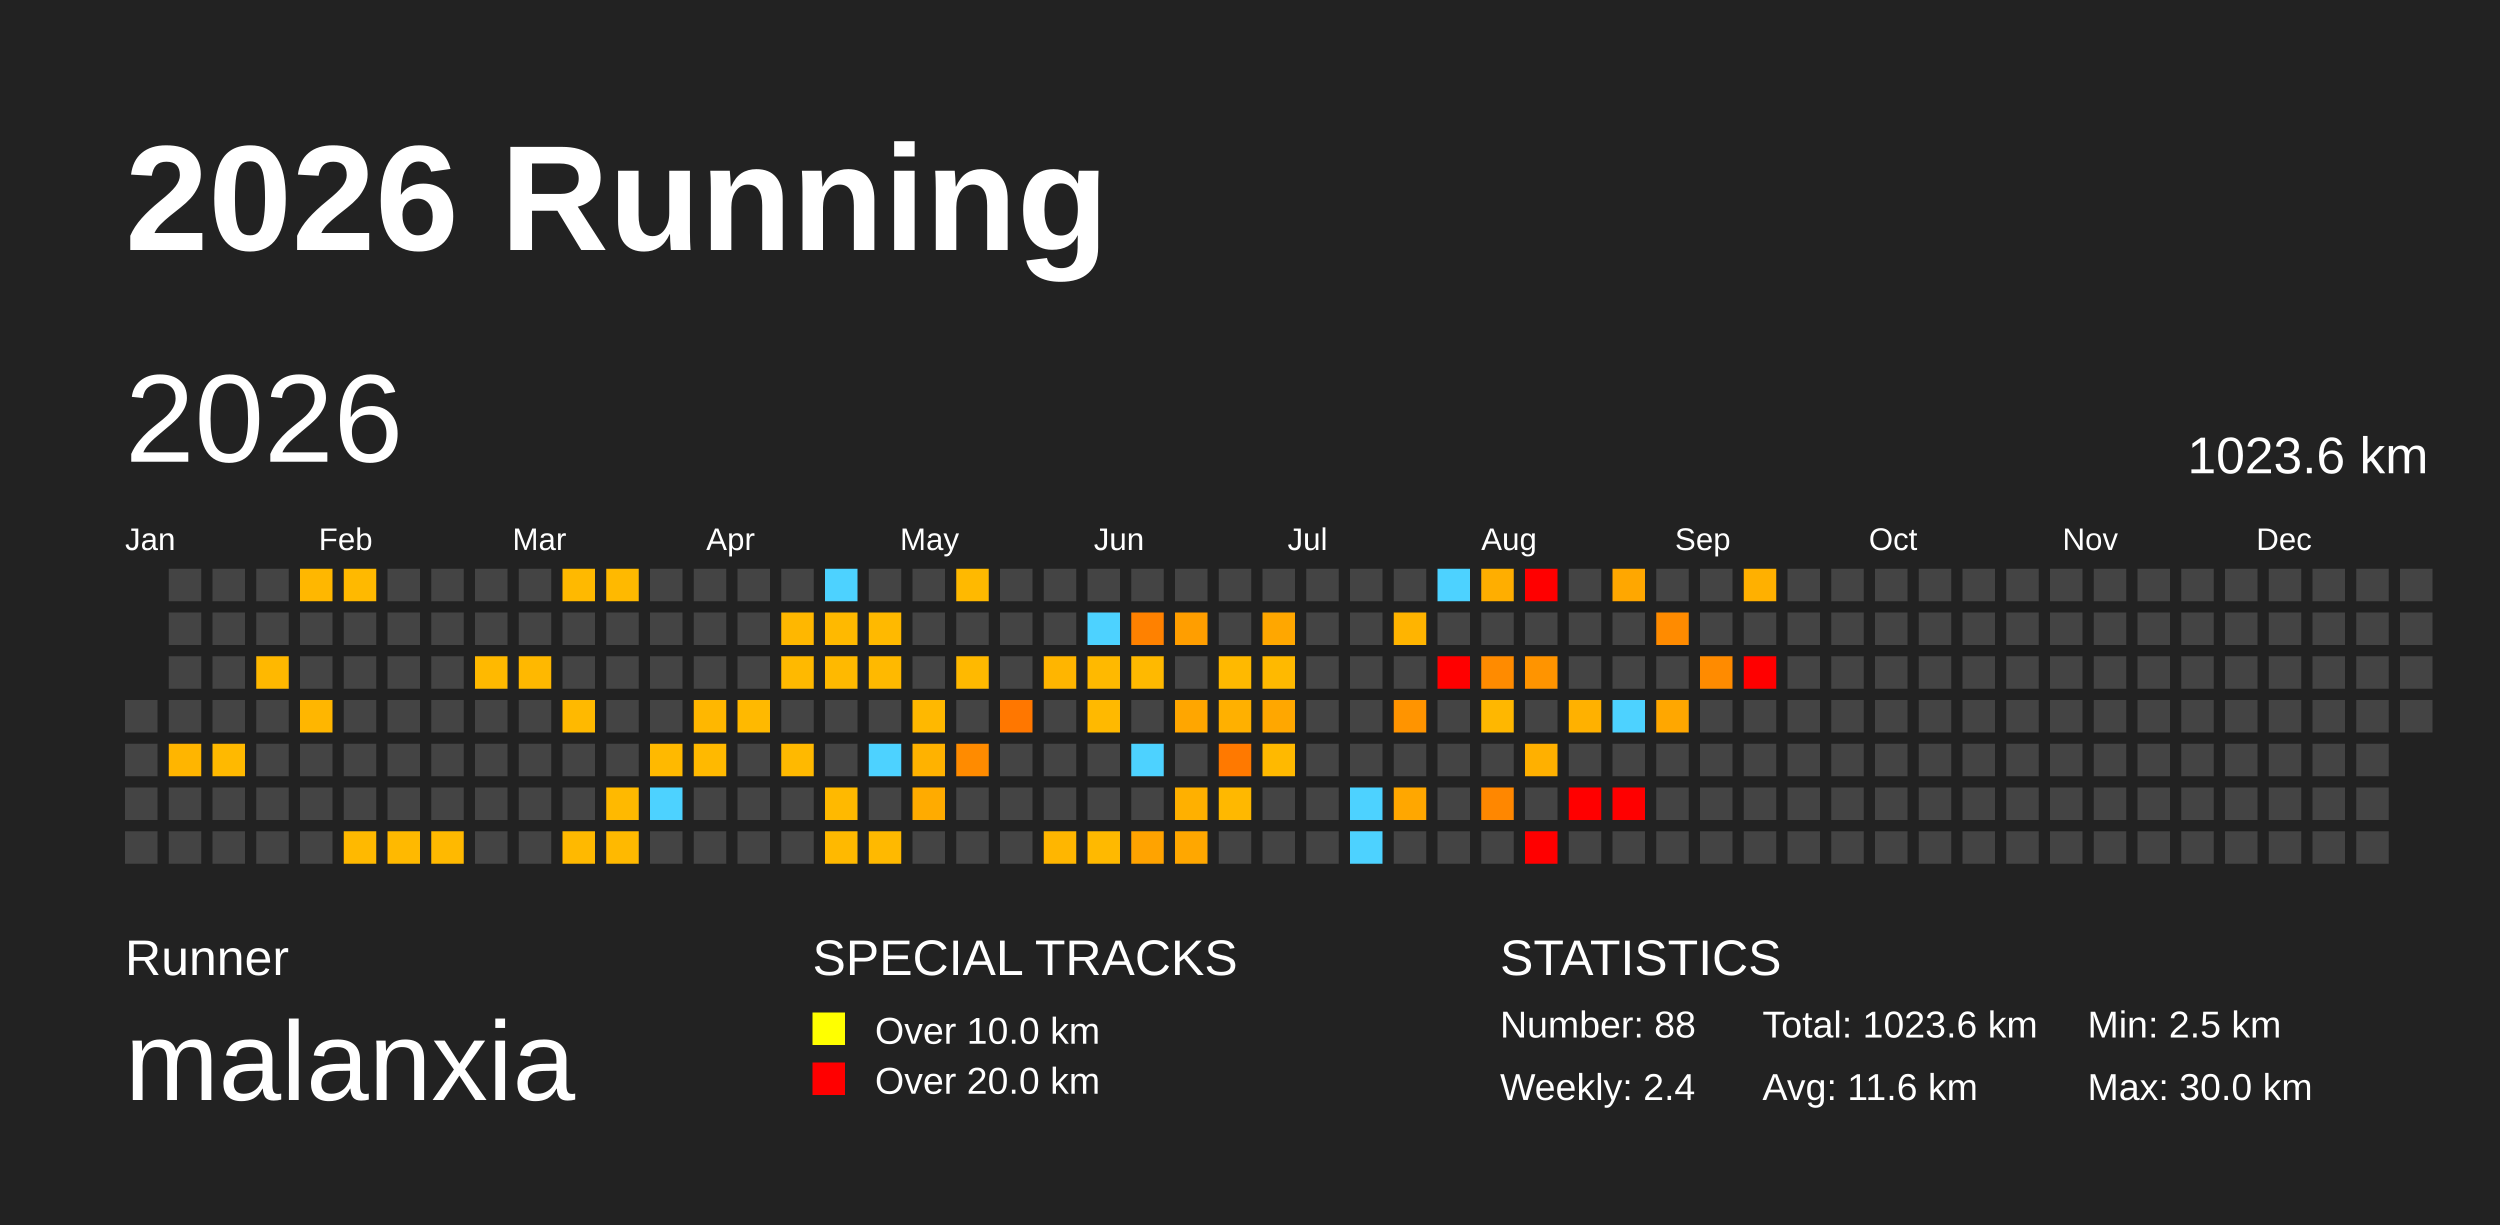
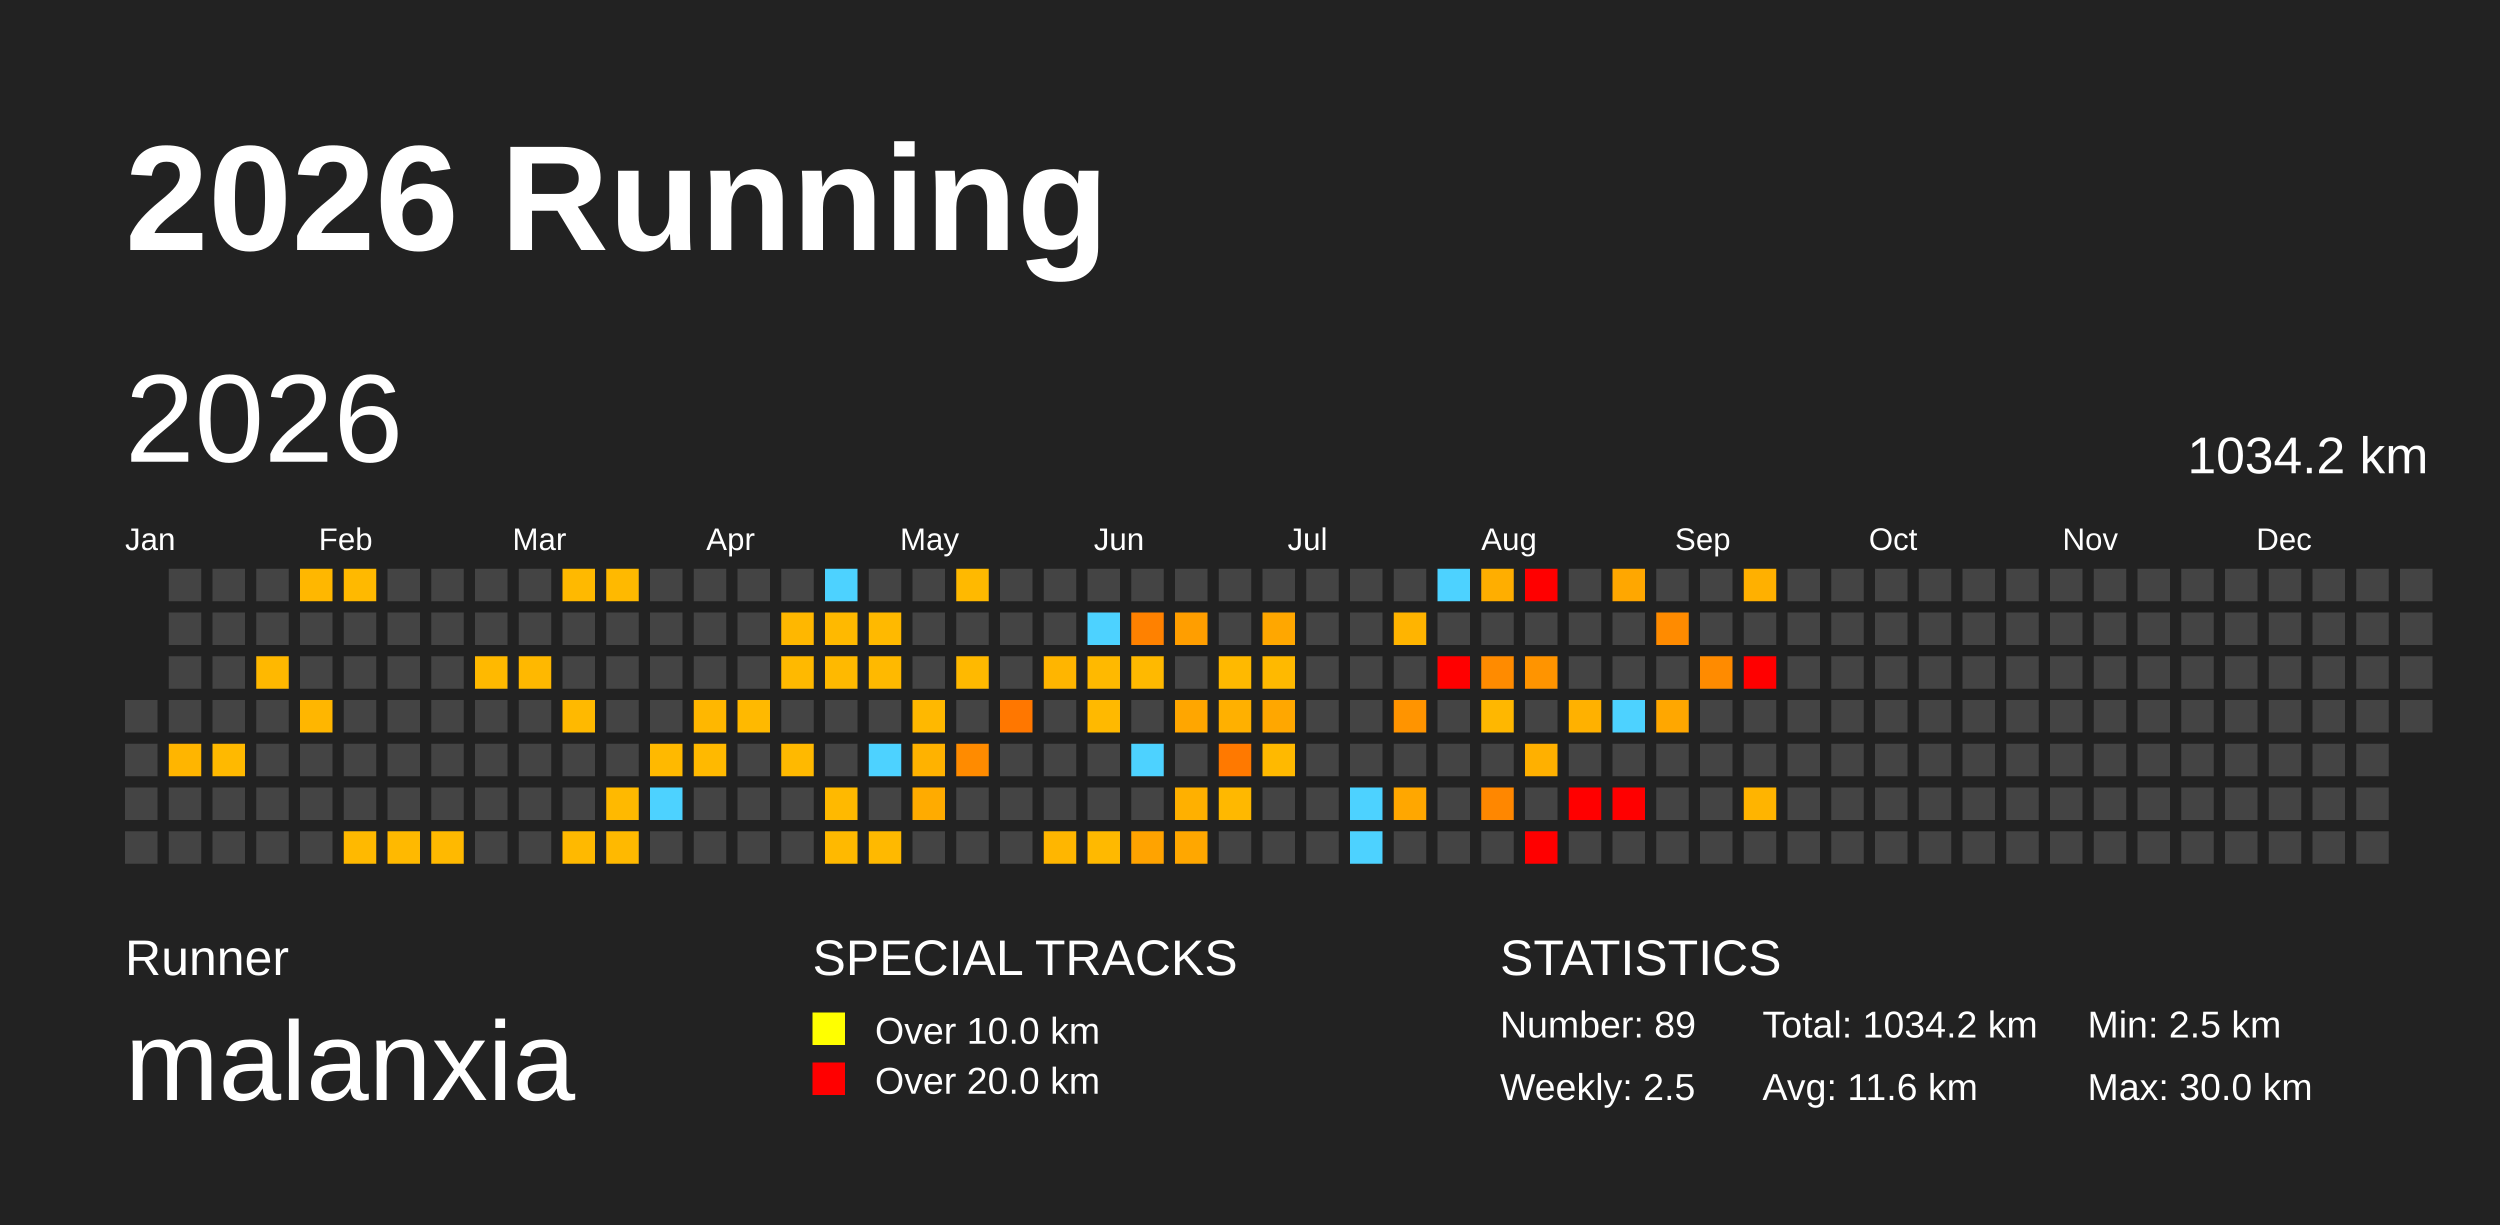
<svg xmlns="http://www.w3.org/2000/svg" baseProfile="full" height="98mm" version="1.1" viewBox="0,0,200,98" width="200mm">
  <defs />
  <rect fill="#222222" height="98" width="200" x="0" y="0" />
  <text fill="#FFFFFF" style="font-size:12px; font-family:Arial; font-weight:bold;" x="10" y="20">2026 Running</text>
  <text fill="#FFFFFF" style="font-size:4px; font-family:Arial" x="10" y="78">Runner</text>
  <text fill="#FFFFFF" style="font-size:9px; font-family:Arial" x="10" y="88">malanxia</text>
  <text fill="#FFFFFF" style="font-size:4px; font-family:Arial" x="65" y="78">SPECIAL TRACKS</text>
  <rect fill="yellow" height="2.6" width="2.6" x="65" y="81" />
  <text fill="#FFFFFF" style="font-size:3px; font-family:Arial" x="70" y="83.5">Over 10.0 km</text>
  <rect fill="red" height="2.6" width="2.6" x="65" y="85" />
  <text fill="#FFFFFF" style="font-size:3px; font-family:Arial" x="70" y="87.5">Over 20.0 km</text>
  <text fill="#FFFFFF" style="font-size:4px; font-family:Arial" x="120" y="78">STATISTICS</text>
-   <text fill="#FFFFFF" style="font-size:3px; font-family:Arial" x="120" y="83">Number: 88</text>
-   <text fill="#FFFFFF" style="font-size:3px; font-family:Arial" x="120" y="88">Weekly: 2.4</text>
-   <text fill="#FFFFFF" style="font-size:3px; font-family:Arial" x="141" y="83">Total: 1023.6 km</text>
+   <text fill="#FFFFFF" style="font-size:3px; font-family:Arial" x="120" y="83">Number: 89</text>
+   <text fill="#FFFFFF" style="font-size:3px; font-family:Arial" x="120" y="88">Weekly: 2.5</text>
+   <text fill="#FFFFFF" style="font-size:3px; font-family:Arial" x="141" y="83">Total: 1034.2 km</text>
  <text fill="#FFFFFF" style="font-size:3px; font-family:Arial" x="141" y="88">Avg: 11.6 km</text>
  <text fill="#FFFFFF" style="font-size:3px; font-family:Arial" x="167" y="83">Min: 2.5 km</text>
  <text fill="#FFFFFF" style="font-size:3px; font-family:Arial" x="167" y="88">Max: 30.0 km</text>
  <text dominant-baseline="hanging" fill="#FFFFFF" style="font-size:10.0px; font-family:Arial;" x="10" y="30">2026</text>
-   <text dominant-baseline="hanging" fill="#FFFFFF" style="font-size:4.125px; font-family:Arial;" x="175" y="35">1023.6 km</text>
+   <text dominant-baseline="hanging" fill="#FFFFFF" style="font-size:4.125px; font-family:Arial;" x="175" y="35">1034.2 km</text>
  <text fill="#FFFFFF" style="font-size:2.5px; font-family:Arial" x="10.0" y="44">Jan</text>
  <text fill="#FFFFFF" style="font-size:2.5px; font-family:Arial" x="25.5" y="44">Feb</text>
  <text fill="#FFFFFF" style="font-size:2.5px; font-family:Arial" x="41.0" y="44">Mar</text>
  <text fill="#FFFFFF" style="font-size:2.5px; font-family:Arial" x="56.5" y="44">Apr</text>
  <text fill="#FFFFFF" style="font-size:2.5px; font-family:Arial" x="72.0" y="44">May</text>
  <text fill="#FFFFFF" style="font-size:2.5px; font-family:Arial" x="87.5" y="44">Jun</text>
  <text fill="#FFFFFF" style="font-size:2.5px; font-family:Arial" x="103.0" y="44">Jul</text>
  <text fill="#FFFFFF" style="font-size:2.5px; font-family:Arial" x="118.5" y="44">Aug</text>
  <text fill="#FFFFFF" style="font-size:2.5px; font-family:Arial" x="134.0" y="44">Sep</text>
  <text fill="#FFFFFF" style="font-size:2.5px; font-family:Arial" x="149.5" y="44">Oct</text>
  <text fill="#FFFFFF" style="font-size:2.5px; font-family:Arial" x="165.0" y="44">Nov</text>
  <text fill="#FFFFFF" style="font-size:2.5px; font-family:Arial" x="180.5" y="44">Dec</text>
  <rect fill="#444444" height="2.6" width="2.6" x="10.0" y="56.0" />
  <rect fill="#444444" height="2.6" width="2.6" x="10.0" y="59.5" />
  <rect fill="#444444" height="2.6" width="2.6" x="10.0" y="63.0" />
  <rect fill="#444444" height="2.6" width="2.6" x="10.0" y="66.5" />
  <rect fill="#444444" height="2.6" width="2.6" x="13.5" y="45.5" />
  <rect fill="#444444" height="2.6" width="2.6" x="13.5" y="49.0" />
  <rect fill="#444444" height="2.6" width="2.6" x="13.5" y="52.5" />
  <rect fill="#444444" height="2.6" width="2.6" x="13.5" y="56.0" />
  <rect fill="#ffb500" height="2.6" width="2.6" x="13.5" y="59.5" />
  <rect fill="#444444" height="2.6" width="2.6" x="13.5" y="63.0" />
  <rect fill="#444444" height="2.6" width="2.6" x="13.5" y="66.5" />
  <rect fill="#444444" height="2.6" width="2.6" x="17.0" y="45.5" />
  <rect fill="#444444" height="2.6" width="2.6" x="17.0" y="49.0" />
  <rect fill="#444444" height="2.6" width="2.6" x="17.0" y="52.5" />
  <rect fill="#444444" height="2.6" width="2.6" x="17.0" y="56.0" />
  <rect fill="#ffb900" height="2.6" width="2.6" x="17.0" y="59.5" />
  <rect fill="#444444" height="2.6" width="2.6" x="17.0" y="63.0" />
  <rect fill="#444444" height="2.6" width="2.6" x="17.0" y="66.5" />
  <rect fill="#444444" height="2.6" width="2.6" x="20.5" y="45.5" />
  <rect fill="#444444" height="2.6" width="2.6" x="20.5" y="49.0" />
  <rect fill="#ffb800" height="2.6" width="2.6" x="20.5" y="52.5" />
  <rect fill="#444444" height="2.6" width="2.6" x="20.5" y="56.0" />
  <rect fill="#444444" height="2.6" width="2.6" x="20.5" y="59.5" />
  <rect fill="#444444" height="2.6" width="2.6" x="20.5" y="63.0" />
  <rect fill="#444444" height="2.6" width="2.6" x="20.5" y="66.5" />
  <rect fill="#ffb700" height="2.6" width="2.6" x="24.0" y="45.5" />
  <rect fill="#444444" height="2.6" width="2.6" x="24.0" y="49.0" />
  <rect fill="#444444" height="2.6" width="2.6" x="24.0" y="52.5" />
  <rect fill="#ffb600" height="2.6" width="2.6" x="24.0" y="56.0" />
  <rect fill="#444444" height="2.6" width="2.6" x="24.0" y="59.5" />
  <rect fill="#444444" height="2.6" width="2.6" x="24.0" y="63.0" />
  <rect fill="#444444" height="2.6" width="2.6" x="24.0" y="66.5" />
  <rect fill="#ffb900" height="2.6" width="2.6" x="27.5" y="45.5" />
  <rect fill="#444444" height="2.6" width="2.6" x="27.5" y="49.0" />
  <rect fill="#444444" height="2.6" width="2.6" x="27.5" y="52.5" />
  <rect fill="#444444" height="2.6" width="2.6" x="27.5" y="56.0" />
  <rect fill="#444444" height="2.6" width="2.6" x="27.5" y="59.5" />
  <rect fill="#444444" height="2.6" width="2.6" x="27.5" y="63.0" />
  <rect fill="#ffb900" height="2.6" width="2.6" x="27.5" y="66.5" />
  <rect fill="#444444" height="2.6" width="2.6" x="31.0" y="45.5" />
  <rect fill="#444444" height="2.6" width="2.6" x="31.0" y="49.0" />
  <rect fill="#444444" height="2.6" width="2.6" x="31.0" y="52.5" />
  <rect fill="#444444" height="2.6" width="2.6" x="31.0" y="56.0" />
  <rect fill="#444444" height="2.6" width="2.6" x="31.0" y="59.5" />
  <rect fill="#444444" height="2.6" width="2.6" x="31.0" y="63.0" />
  <rect fill="#ffb900" height="2.6" width="2.6" x="31.0" y="66.5" />
  <rect fill="#444444" height="2.6" width="2.6" x="34.5" y="45.5" />
  <rect fill="#444444" height="2.6" width="2.6" x="34.5" y="49.0" />
  <rect fill="#444444" height="2.6" width="2.6" x="34.5" y="52.5" />
  <rect fill="#444444" height="2.6" width="2.6" x="34.5" y="56.0" />
  <rect fill="#444444" height="2.6" width="2.6" x="34.5" y="59.5" />
  <rect fill="#444444" height="2.6" width="2.6" x="34.5" y="63.0" />
  <rect fill="#ffb900" height="2.6" width="2.6" x="34.5" y="66.5" />
  <rect fill="#444444" height="2.6" width="2.6" x="38.0" y="45.5" />
  <rect fill="#444444" height="2.6" width="2.6" x="38.0" y="49.0" />
  <rect fill="#ffb900" height="2.6" width="2.6" x="38.0" y="52.5" />
  <rect fill="#444444" height="2.6" width="2.6" x="38.0" y="56.0" />
  <rect fill="#444444" height="2.6" width="2.6" x="38.0" y="59.5" />
  <rect fill="#444444" height="2.6" width="2.6" x="38.0" y="63.0" />
  <rect fill="#444444" height="2.6" width="2.6" x="38.0" y="66.5" />
  <rect fill="#444444" height="2.6" width="2.6" x="41.5" y="45.5" />
  <rect fill="#444444" height="2.6" width="2.6" x="41.5" y="49.0" />
  <rect fill="#ffb800" height="2.6" width="2.6" x="41.5" y="52.5" />
  <rect fill="#444444" height="2.6" width="2.6" x="41.5" y="56.0" />
  <rect fill="#444444" height="2.6" width="2.6" x="41.5" y="59.5" />
  <rect fill="#444444" height="2.6" width="2.6" x="41.5" y="63.0" />
  <rect fill="#444444" height="2.6" width="2.6" x="41.5" y="66.5" />
  <rect fill="#ffb900" height="2.6" width="2.6" x="45.0" y="45.5" />
  <rect fill="#444444" height="2.6" width="2.6" x="45.0" y="49.0" />
  <rect fill="#444444" height="2.6" width="2.6" x="45.0" y="52.5" />
  <rect fill="#ffb900" height="2.6" width="2.6" x="45.0" y="56.0" />
  <rect fill="#444444" height="2.6" width="2.6" x="45.0" y="59.5" />
  <rect fill="#444444" height="2.6" width="2.6" x="45.0" y="63.0" />
  <rect fill="#ffb900" height="2.6" width="2.6" x="45.0" y="66.5" />
  <rect fill="#ffb900" height="2.6" width="2.6" x="48.5" y="45.5" />
  <rect fill="#444444" height="2.6" width="2.6" x="48.5" y="49.0" />
  <rect fill="#444444" height="2.6" width="2.6" x="48.5" y="52.5" />
  <rect fill="#444444" height="2.6" width="2.6" x="48.5" y="56.0" />
  <rect fill="#444444" height="2.6" width="2.6" x="48.5" y="59.5" />
  <rect fill="#ffb900" height="2.6" width="2.6" x="48.5" y="63.0" />
  <rect fill="#ffb900" height="2.6" width="2.6" x="48.5" y="66.5" />
  <rect fill="#444444" height="2.6" width="2.6" x="52.0" y="45.5" />
  <rect fill="#444444" height="2.6" width="2.6" x="52.0" y="49.0" />
  <rect fill="#444444" height="2.6" width="2.6" x="52.0" y="52.5" />
  <rect fill="#444444" height="2.6" width="2.6" x="52.0" y="56.0" />
  <rect fill="#ffb900" height="2.6" width="2.6" x="52.0" y="59.5" />
  <rect fill="#4dd2ff" height="2.6" width="2.6" x="52.0" y="63.0" />
  <rect fill="#444444" height="2.6" width="2.6" x="52.0" y="66.5" />
  <rect fill="#444444" height="2.6" width="2.6" x="55.5" y="45.5" />
  <rect fill="#444444" height="2.6" width="2.6" x="55.5" y="49.0" />
  <rect fill="#444444" height="2.6" width="2.6" x="55.5" y="52.5" />
  <rect fill="#ffb700" height="2.6" width="2.6" x="55.5" y="56.0" />
  <rect fill="#ffb900" height="2.6" width="2.6" x="55.5" y="59.5" />
  <rect fill="#444444" height="2.6" width="2.6" x="55.5" y="63.0" />
  <rect fill="#444444" height="2.6" width="2.6" x="55.5" y="66.5" />
  <rect fill="#444444" height="2.6" width="2.6" x="59.0" y="45.5" />
  <rect fill="#444444" height="2.6" width="2.6" x="59.0" y="49.0" />
  <rect fill="#444444" height="2.6" width="2.6" x="59.0" y="52.5" />
  <rect fill="#ffb900" height="2.6" width="2.6" x="59.0" y="56.0" />
  <rect fill="#444444" height="2.6" width="2.6" x="59.0" y="59.5" />
  <rect fill="#444444" height="2.6" width="2.6" x="59.0" y="63.0" />
  <rect fill="#444444" height="2.6" width="2.6" x="59.0" y="66.5" />
  <rect fill="#444444" height="2.6" width="2.6" x="62.5" y="45.5" />
  <rect fill="#ffb700" height="2.6" width="2.6" x="62.5" y="49.0" />
  <rect fill="#ffb900" height="2.6" width="2.6" x="62.5" y="52.5" />
  <rect fill="#444444" height="2.6" width="2.6" x="62.5" y="56.0" />
  <rect fill="#ffb900" height="2.6" width="2.6" x="62.5" y="59.5" />
  <rect fill="#444444" height="2.6" width="2.6" x="62.5" y="63.0" />
  <rect fill="#444444" height="2.6" width="2.6" x="62.5" y="66.5" />
  <rect fill="#4dd2ff" height="2.6" width="2.6" x="66.0" y="45.5" />
  <rect fill="#ffb900" height="2.6" width="2.6" x="66.0" y="49.0" />
  <rect fill="#ffb900" height="2.6" width="2.6" x="66.0" y="52.5" />
  <rect fill="#444444" height="2.6" width="2.6" x="66.0" y="56.0" />
  <rect fill="#444444" height="2.6" width="2.6" x="66.0" y="59.5" />
  <rect fill="#ffb900" height="2.6" width="2.6" x="66.0" y="63.0" />
  <rect fill="#ffb900" height="2.6" width="2.6" x="66.0" y="66.5" />
  <rect fill="#444444" height="2.6" width="2.6" x="69.5" y="45.5" />
  <rect fill="#ffb900" height="2.6" width="2.6" x="69.5" y="49.0" />
  <rect fill="#ffb900" height="2.6" width="2.6" x="69.5" y="52.5" />
  <rect fill="#444444" height="2.6" width="2.6" x="69.5" y="56.0" />
  <rect fill="#4dd2ff" height="2.6" width="2.6" x="69.5" y="59.5" />
  <rect fill="#444444" height="2.6" width="2.6" x="69.5" y="63.0" />
  <rect fill="#ffb900" height="2.6" width="2.6" x="69.5" y="66.5" />
  <rect fill="#444444" height="2.6" width="2.6" x="73.0" y="45.5" />
  <rect fill="#444444" height="2.6" width="2.6" x="73.0" y="49.0" />
  <rect fill="#444444" height="2.6" width="2.6" x="73.0" y="52.5" />
  <rect fill="#ffb800" height="2.6" width="2.6" x="73.0" y="56.0" />
  <rect fill="#ffb200" height="2.6" width="2.6" x="73.0" y="59.5" />
  <rect fill="#ffab00" height="2.6" width="2.6" x="73.0" y="63.0" />
  <rect fill="#444444" height="2.6" width="2.6" x="73.0" y="66.5" />
  <rect fill="#ffb900" height="2.6" width="2.6" x="76.5" y="45.5" />
  <rect fill="#444444" height="2.6" width="2.6" x="76.5" y="49.0" />
  <rect fill="#ffb900" height="2.6" width="2.6" x="76.5" y="52.5" />
  <rect fill="#444444" height="2.6" width="2.6" x="76.5" y="56.0" />
  <rect fill="#ff8b00" height="2.6" width="2.6" x="76.5" y="59.5" />
  <rect fill="#444444" height="2.6" width="2.6" x="76.5" y="63.0" />
  <rect fill="#444444" height="2.6" width="2.6" x="76.5" y="66.5" />
  <rect fill="#444444" height="2.6" width="2.6" x="80.0" y="45.5" />
  <rect fill="#444444" height="2.6" width="2.6" x="80.0" y="49.0" />
  <rect fill="#444444" height="2.6" width="2.6" x="80.0" y="52.5" />
  <rect fill="#ff7700" height="2.6" width="2.6" x="80.0" y="56.0" />
  <rect fill="#444444" height="2.6" width="2.6" x="80.0" y="59.5" />
  <rect fill="#444444" height="2.6" width="2.6" x="80.0" y="63.0" />
  <rect fill="#444444" height="2.6" width="2.6" x="80.0" y="66.5" />
  <rect fill="#444444" height="2.6" width="2.6" x="83.5" y="45.5" />
  <rect fill="#444444" height="2.6" width="2.6" x="83.5" y="49.0" />
  <rect fill="#ffb500" height="2.6" width="2.6" x="83.5" y="52.5" />
  <rect fill="#444444" height="2.6" width="2.6" x="83.5" y="56.0" />
  <rect fill="#444444" height="2.6" width="2.6" x="83.5" y="59.5" />
  <rect fill="#444444" height="2.6" width="2.6" x="83.5" y="63.0" />
  <rect fill="#ffb600" height="2.6" width="2.6" x="83.5" y="66.5" />
  <rect fill="#444444" height="2.6" width="2.6" x="87.0" y="45.5" />
  <rect fill="#4dd2ff" height="2.6" width="2.6" x="87.0" y="49.0" />
  <rect fill="#ffb900" height="2.6" width="2.6" x="87.0" y="52.5" />
  <rect fill="#ffb900" height="2.6" width="2.6" x="87.0" y="56.0" />
  <rect fill="#444444" height="2.6" width="2.6" x="87.0" y="59.5" />
  <rect fill="#444444" height="2.6" width="2.6" x="87.0" y="63.0" />
  <rect fill="#ffb900" height="2.6" width="2.6" x="87.0" y="66.5" />
  <rect fill="#444444" height="2.6" width="2.6" x="90.5" y="45.5" />
  <rect fill="#ff8100" height="2.6" width="2.6" x="90.5" y="49.0" />
  <rect fill="#ffb900" height="2.6" width="2.6" x="90.5" y="52.5" />
  <rect fill="#444444" height="2.6" width="2.6" x="90.5" y="56.0" />
  <rect fill="#4dd2ff" height="2.6" width="2.6" x="90.5" y="59.5" />
  <rect fill="#444444" height="2.6" width="2.6" x="90.5" y="63.0" />
  <rect fill="#ffa300" height="2.6" width="2.6" x="90.5" y="66.5" />
  <rect fill="#444444" height="2.6" width="2.6" x="94.0" y="45.5" />
  <rect fill="#ff9e00" height="2.6" width="2.6" x="94.0" y="49.0" />
  <rect fill="#444444" height="2.6" width="2.6" x="94.0" y="52.5" />
  <rect fill="#ffa600" height="2.6" width="2.6" x="94.0" y="56.0" />
  <rect fill="#444444" height="2.6" width="2.6" x="94.0" y="59.5" />
  <rect fill="#ffb000" height="2.6" width="2.6" x="94.0" y="63.0" />
  <rect fill="#ffa700" height="2.6" width="2.6" x="94.0" y="66.5" />
  <rect fill="#444444" height="2.6" width="2.6" x="97.5" y="45.5" />
  <rect fill="#444444" height="2.6" width="2.6" x="97.5" y="49.0" />
  <rect fill="#ffb900" height="2.6" width="2.6" x="97.5" y="52.5" />
  <rect fill="#ffb000" height="2.6" width="2.6" x="97.5" y="56.0" />
  <rect fill="#ff7900" height="2.6" width="2.6" x="97.5" y="59.5" />
  <rect fill="#ffb800" height="2.6" width="2.6" x="97.5" y="63.0" />
  <rect fill="#444444" height="2.6" width="2.6" x="97.5" y="66.5" />
  <rect fill="#444444" height="2.6" width="2.6" x="101.0" y="45.5" />
  <rect fill="#ffa700" height="2.6" width="2.6" x="101.0" y="49.0" />
  <rect fill="#ffb900" height="2.6" width="2.6" x="101.0" y="52.5" />
  <rect fill="#ffa700" height="2.6" width="2.6" x="101.0" y="56.0" />
  <rect fill="#ffb900" height="2.6" width="2.6" x="101.0" y="59.5" />
  <rect fill="#444444" height="2.6" width="2.6" x="101.0" y="63.0" />
  <rect fill="#444444" height="2.6" width="2.6" x="101.0" y="66.5" />
  <rect fill="#444444" height="2.6" width="2.6" x="104.5" y="45.5" />
  <rect fill="#444444" height="2.6" width="2.6" x="104.5" y="49.0" />
  <rect fill="#444444" height="2.6" width="2.6" x="104.5" y="52.5" />
  <rect fill="#444444" height="2.6" width="2.6" x="104.5" y="56.0" />
  <rect fill="#444444" height="2.6" width="2.6" x="104.5" y="59.5" />
  <rect fill="#444444" height="2.6" width="2.6" x="104.5" y="63.0" />
  <rect fill="#444444" height="2.6" width="2.6" x="104.5" y="66.5" />
  <rect fill="#444444" height="2.6" width="2.6" x="108.0" y="45.5" />
  <rect fill="#444444" height="2.6" width="2.6" x="108.0" y="49.0" />
  <rect fill="#444444" height="2.6" width="2.6" x="108.0" y="52.5" />
  <rect fill="#444444" height="2.6" width="2.6" x="108.0" y="56.0" />
  <rect fill="#444444" height="2.6" width="2.6" x="108.0" y="59.5" />
  <rect fill="#4dd2ff" height="2.6" width="2.6" x="108.0" y="63.0" />
  <rect fill="#4dd2ff" height="2.6" width="2.6" x="108.0" y="66.5" />
  <rect fill="#444444" height="2.6" width="2.6" x="111.5" y="45.5" />
  <rect fill="#ffb400" height="2.6" width="2.6" x="111.5" y="49.0" />
  <rect fill="#444444" height="2.6" width="2.6" x="111.5" y="52.5" />
  <rect fill="#ff9400" height="2.6" width="2.6" x="111.5" y="56.0" />
  <rect fill="#444444" height="2.6" width="2.6" x="111.5" y="59.5" />
  <rect fill="#ffa700" height="2.6" width="2.6" x="111.5" y="63.0" />
  <rect fill="#444444" height="2.6" width="2.6" x="111.5" y="66.5" />
  <rect fill="#4dd2ff" height="2.6" width="2.6" x="115.0" y="45.5" />
  <rect fill="#444444" height="2.6" width="2.6" x="115.0" y="49.0" />
  <rect fill="red" height="2.6" width="2.6" x="115.0" y="52.5" />
  <rect fill="#444444" height="2.6" width="2.6" x="115.0" y="56.0" />
  <rect fill="#444444" height="2.6" width="2.6" x="115.0" y="59.5" />
  <rect fill="#444444" height="2.6" width="2.6" x="115.0" y="63.0" />
  <rect fill="#444444" height="2.6" width="2.6" x="115.0" y="66.5" />
  <rect fill="#ffae00" height="2.6" width="2.6" x="118.5" y="45.5" />
  <rect fill="#444444" height="2.6" width="2.6" x="118.5" y="49.0" />
  <rect fill="#ff8b00" height="2.6" width="2.6" x="118.5" y="52.5" />
  <rect fill="#ffb700" height="2.6" width="2.6" x="118.5" y="56.0" />
  <rect fill="#444444" height="2.6" width="2.6" x="118.5" y="59.5" />
  <rect fill="#ff8700" height="2.6" width="2.6" x="118.5" y="63.0" />
  <rect fill="#444444" height="2.6" width="2.6" x="118.5" y="66.5" />
  <rect fill="red" height="2.6" width="2.6" x="122.0" y="45.5" />
  <rect fill="#444444" height="2.6" width="2.6" x="122.0" y="49.0" />
  <rect fill="#ff9400" height="2.6" width="2.6" x="122.0" y="52.5" />
  <rect fill="#444444" height="2.6" width="2.6" x="122.0" y="56.0" />
  <rect fill="#ffb000" height="2.6" width="2.6" x="122.0" y="59.5" />
  <rect fill="#444444" height="2.6" width="2.6" x="122.0" y="63.0" />
  <rect fill="red" height="2.6" width="2.6" x="122.0" y="66.5" />
  <rect fill="#444444" height="2.6" width="2.6" x="125.5" y="45.5" />
  <rect fill="#444444" height="2.6" width="2.6" x="125.5" y="49.0" />
  <rect fill="#444444" height="2.6" width="2.6" x="125.5" y="52.5" />
  <rect fill="#ffb100" height="2.6" width="2.6" x="125.5" y="56.0" />
  <rect fill="#444444" height="2.6" width="2.6" x="125.5" y="59.5" />
  <rect fill="red" height="2.6" width="2.6" x="125.5" y="63.0" />
  <rect fill="#444444" height="2.6" width="2.6" x="125.5" y="66.5" />
  <rect fill="#ffa700" height="2.6" width="2.6" x="129.0" y="45.5" />
  <rect fill="#444444" height="2.6" width="2.6" x="129.0" y="49.0" />
  <rect fill="#444444" height="2.6" width="2.6" x="129.0" y="52.5" />
  <rect fill="#4dd2ff" height="2.6" width="2.6" x="129.0" y="56.0" />
  <rect fill="#444444" height="2.6" width="2.6" x="129.0" y="59.5" />
  <rect fill="red" height="2.6" width="2.6" x="129.0" y="63.0" />
  <rect fill="#444444" height="2.6" width="2.6" x="129.0" y="66.5" />
  <rect fill="#444444" height="2.6" width="2.6" x="132.5" y="45.5" />
  <rect fill="#ff8b00" height="2.6" width="2.6" x="132.5" y="49.0" />
  <rect fill="#444444" height="2.6" width="2.6" x="132.5" y="52.5" />
  <rect fill="#ffa700" height="2.6" width="2.6" x="132.5" y="56.0" />
  <rect fill="#444444" height="2.6" width="2.6" x="132.5" y="59.5" />
  <rect fill="#444444" height="2.6" width="2.6" x="132.5" y="63.0" />
  <rect fill="#444444" height="2.6" width="2.6" x="132.5" y="66.5" />
  <rect fill="#444444" height="2.6" width="2.6" x="136.0" y="45.5" />
  <rect fill="#444444" height="2.6" width="2.6" x="136.0" y="49.0" />
  <rect fill="#ff8b00" height="2.6" width="2.6" x="136.0" y="52.5" />
  <rect fill="#444444" height="2.6" width="2.6" x="136.0" y="56.0" />
  <rect fill="#444444" height="2.6" width="2.6" x="136.0" y="59.5" />
  <rect fill="#444444" height="2.6" width="2.6" x="136.0" y="63.0" />
  <rect fill="#444444" height="2.6" width="2.6" x="136.0" y="66.5" />
  <rect fill="#ffb000" height="2.6" width="2.6" x="139.5" y="45.5" />
  <rect fill="#444444" height="2.6" width="2.6" x="139.5" y="49.0" />
  <rect fill="red" height="2.6" width="2.6" x="139.5" y="52.5" />
  <rect fill="#444444" height="2.6" width="2.6" x="139.5" y="56.0" />
  <rect fill="#444444" height="2.6" width="2.6" x="139.5" y="59.5" />
-   <rect fill="#444444" height="2.6" width="2.6" x="139.5" y="63.0" />
+   <rect fill="#ffb400" height="2.6" width="2.6" x="139.5" y="63.0" />
  <rect fill="#444444" height="2.6" width="2.6" x="139.5" y="66.5" />
  <rect fill="#444444" height="2.6" width="2.6" x="143.0" y="45.5" />
  <rect fill="#444444" height="2.6" width="2.6" x="143.0" y="49.0" />
  <rect fill="#444444" height="2.6" width="2.6" x="143.0" y="52.5" />
  <rect fill="#444444" height="2.6" width="2.6" x="143.0" y="56.0" />
  <rect fill="#444444" height="2.6" width="2.6" x="143.0" y="59.5" />
  <rect fill="#444444" height="2.6" width="2.6" x="143.0" y="63.0" />
  <rect fill="#444444" height="2.6" width="2.6" x="143.0" y="66.5" />
  <rect fill="#444444" height="2.6" width="2.6" x="146.5" y="45.5" />
  <rect fill="#444444" height="2.6" width="2.6" x="146.5" y="49.0" />
  <rect fill="#444444" height="2.6" width="2.6" x="146.5" y="52.5" />
  <rect fill="#444444" height="2.6" width="2.6" x="146.5" y="56.0" />
  <rect fill="#444444" height="2.6" width="2.6" x="146.5" y="59.5" />
  <rect fill="#444444" height="2.6" width="2.6" x="146.5" y="63.0" />
  <rect fill="#444444" height="2.6" width="2.6" x="146.5" y="66.5" />
  <rect fill="#444444" height="2.6" width="2.6" x="150.0" y="45.5" />
  <rect fill="#444444" height="2.6" width="2.6" x="150.0" y="49.0" />
  <rect fill="#444444" height="2.6" width="2.6" x="150.0" y="52.5" />
  <rect fill="#444444" height="2.6" width="2.6" x="150.0" y="56.0" />
  <rect fill="#444444" height="2.6" width="2.6" x="150.0" y="59.5" />
  <rect fill="#444444" height="2.6" width="2.6" x="150.0" y="63.0" />
  <rect fill="#444444" height="2.6" width="2.6" x="150.0" y="66.5" />
  <rect fill="#444444" height="2.6" width="2.6" x="153.5" y="45.5" />
  <rect fill="#444444" height="2.6" width="2.6" x="153.5" y="49.0" />
  <rect fill="#444444" height="2.6" width="2.6" x="153.5" y="52.5" />
  <rect fill="#444444" height="2.6" width="2.6" x="153.5" y="56.0" />
  <rect fill="#444444" height="2.6" width="2.6" x="153.5" y="59.5" />
  <rect fill="#444444" height="2.6" width="2.6" x="153.5" y="63.0" />
  <rect fill="#444444" height="2.6" width="2.6" x="153.5" y="66.5" />
  <rect fill="#444444" height="2.6" width="2.6" x="157.0" y="45.5" />
  <rect fill="#444444" height="2.6" width="2.6" x="157.0" y="49.0" />
  <rect fill="#444444" height="2.6" width="2.6" x="157.0" y="52.5" />
  <rect fill="#444444" height="2.6" width="2.6" x="157.0" y="56.0" />
  <rect fill="#444444" height="2.6" width="2.6" x="157.0" y="59.5" />
  <rect fill="#444444" height="2.6" width="2.6" x="157.0" y="63.0" />
  <rect fill="#444444" height="2.6" width="2.6" x="157.0" y="66.5" />
  <rect fill="#444444" height="2.6" width="2.6" x="160.5" y="45.5" />
  <rect fill="#444444" height="2.6" width="2.6" x="160.5" y="49.0" />
  <rect fill="#444444" height="2.6" width="2.6" x="160.5" y="52.5" />
  <rect fill="#444444" height="2.6" width="2.6" x="160.5" y="56.0" />
  <rect fill="#444444" height="2.6" width="2.6" x="160.5" y="59.5" />
  <rect fill="#444444" height="2.6" width="2.6" x="160.5" y="63.0" />
  <rect fill="#444444" height="2.6" width="2.6" x="160.5" y="66.5" />
  <rect fill="#444444" height="2.6" width="2.6" x="164.0" y="45.5" />
  <rect fill="#444444" height="2.6" width="2.6" x="164.0" y="49.0" />
  <rect fill="#444444" height="2.6" width="2.6" x="164.0" y="52.5" />
  <rect fill="#444444" height="2.6" width="2.6" x="164.0" y="56.0" />
  <rect fill="#444444" height="2.6" width="2.6" x="164.0" y="59.5" />
  <rect fill="#444444" height="2.6" width="2.6" x="164.0" y="63.0" />
  <rect fill="#444444" height="2.6" width="2.6" x="164.0" y="66.5" />
  <rect fill="#444444" height="2.6" width="2.6" x="167.5" y="45.5" />
  <rect fill="#444444" height="2.6" width="2.6" x="167.5" y="49.0" />
  <rect fill="#444444" height="2.6" width="2.6" x="167.5" y="52.5" />
  <rect fill="#444444" height="2.6" width="2.6" x="167.5" y="56.0" />
  <rect fill="#444444" height="2.6" width="2.6" x="167.5" y="59.5" />
  <rect fill="#444444" height="2.6" width="2.6" x="167.5" y="63.0" />
  <rect fill="#444444" height="2.6" width="2.6" x="167.5" y="66.5" />
  <rect fill="#444444" height="2.6" width="2.6" x="171.0" y="45.5" />
  <rect fill="#444444" height="2.6" width="2.6" x="171.0" y="49.0" />
  <rect fill="#444444" height="2.6" width="2.6" x="171.0" y="52.5" />
  <rect fill="#444444" height="2.6" width="2.6" x="171.0" y="56.0" />
  <rect fill="#444444" height="2.6" width="2.6" x="171.0" y="59.5" />
  <rect fill="#444444" height="2.6" width="2.6" x="171.0" y="63.0" />
  <rect fill="#444444" height="2.6" width="2.6" x="171.0" y="66.5" />
  <rect fill="#444444" height="2.6" width="2.6" x="174.5" y="45.5" />
  <rect fill="#444444" height="2.6" width="2.6" x="174.5" y="49.0" />
  <rect fill="#444444" height="2.6" width="2.6" x="174.5" y="52.5" />
  <rect fill="#444444" height="2.6" width="2.6" x="174.5" y="56.0" />
  <rect fill="#444444" height="2.6" width="2.6" x="174.5" y="59.5" />
  <rect fill="#444444" height="2.6" width="2.6" x="174.5" y="63.0" />
  <rect fill="#444444" height="2.6" width="2.6" x="174.5" y="66.5" />
  <rect fill="#444444" height="2.6" width="2.6" x="178.0" y="45.5" />
  <rect fill="#444444" height="2.6" width="2.6" x="178.0" y="49.0" />
  <rect fill="#444444" height="2.6" width="2.6" x="178.0" y="52.5" />
  <rect fill="#444444" height="2.6" width="2.6" x="178.0" y="56.0" />
  <rect fill="#444444" height="2.6" width="2.6" x="178.0" y="59.5" />
  <rect fill="#444444" height="2.6" width="2.6" x="178.0" y="63.0" />
  <rect fill="#444444" height="2.6" width="2.6" x="178.0" y="66.5" />
  <rect fill="#444444" height="2.6" width="2.6" x="181.5" y="45.5" />
  <rect fill="#444444" height="2.6" width="2.6" x="181.5" y="49.0" />
  <rect fill="#444444" height="2.6" width="2.6" x="181.5" y="52.5" />
  <rect fill="#444444" height="2.6" width="2.6" x="181.5" y="56.0" />
  <rect fill="#444444" height="2.6" width="2.6" x="181.5" y="59.5" />
  <rect fill="#444444" height="2.6" width="2.6" x="181.5" y="63.0" />
  <rect fill="#444444" height="2.6" width="2.6" x="181.5" y="66.5" />
  <rect fill="#444444" height="2.6" width="2.6" x="185.0" y="45.5" />
  <rect fill="#444444" height="2.6" width="2.6" x="185.0" y="49.0" />
  <rect fill="#444444" height="2.6" width="2.6" x="185.0" y="52.5" />
  <rect fill="#444444" height="2.6" width="2.6" x="185.0" y="56.0" />
  <rect fill="#444444" height="2.6" width="2.6" x="185.0" y="59.5" />
  <rect fill="#444444" height="2.6" width="2.6" x="185.0" y="63.0" />
  <rect fill="#444444" height="2.6" width="2.6" x="185.0" y="66.5" />
  <rect fill="#444444" height="2.6" width="2.6" x="188.5" y="45.5" />
  <rect fill="#444444" height="2.6" width="2.6" x="188.5" y="49.0" />
  <rect fill="#444444" height="2.6" width="2.6" x="188.5" y="52.5" />
  <rect fill="#444444" height="2.6" width="2.6" x="188.5" y="56.0" />
  <rect fill="#444444" height="2.6" width="2.6" x="188.5" y="59.5" />
  <rect fill="#444444" height="2.6" width="2.6" x="188.5" y="63.0" />
  <rect fill="#444444" height="2.6" width="2.6" x="188.5" y="66.5" />
  <rect fill="#444444" height="2.6" width="2.6" x="192.0" y="45.5" />
  <rect fill="#444444" height="2.6" width="2.6" x="192.0" y="49.0" />
  <rect fill="#444444" height="2.6" width="2.6" x="192.0" y="52.5" />
  <rect fill="#444444" height="2.6" width="2.6" x="192.0" y="56.0" />
</svg>
